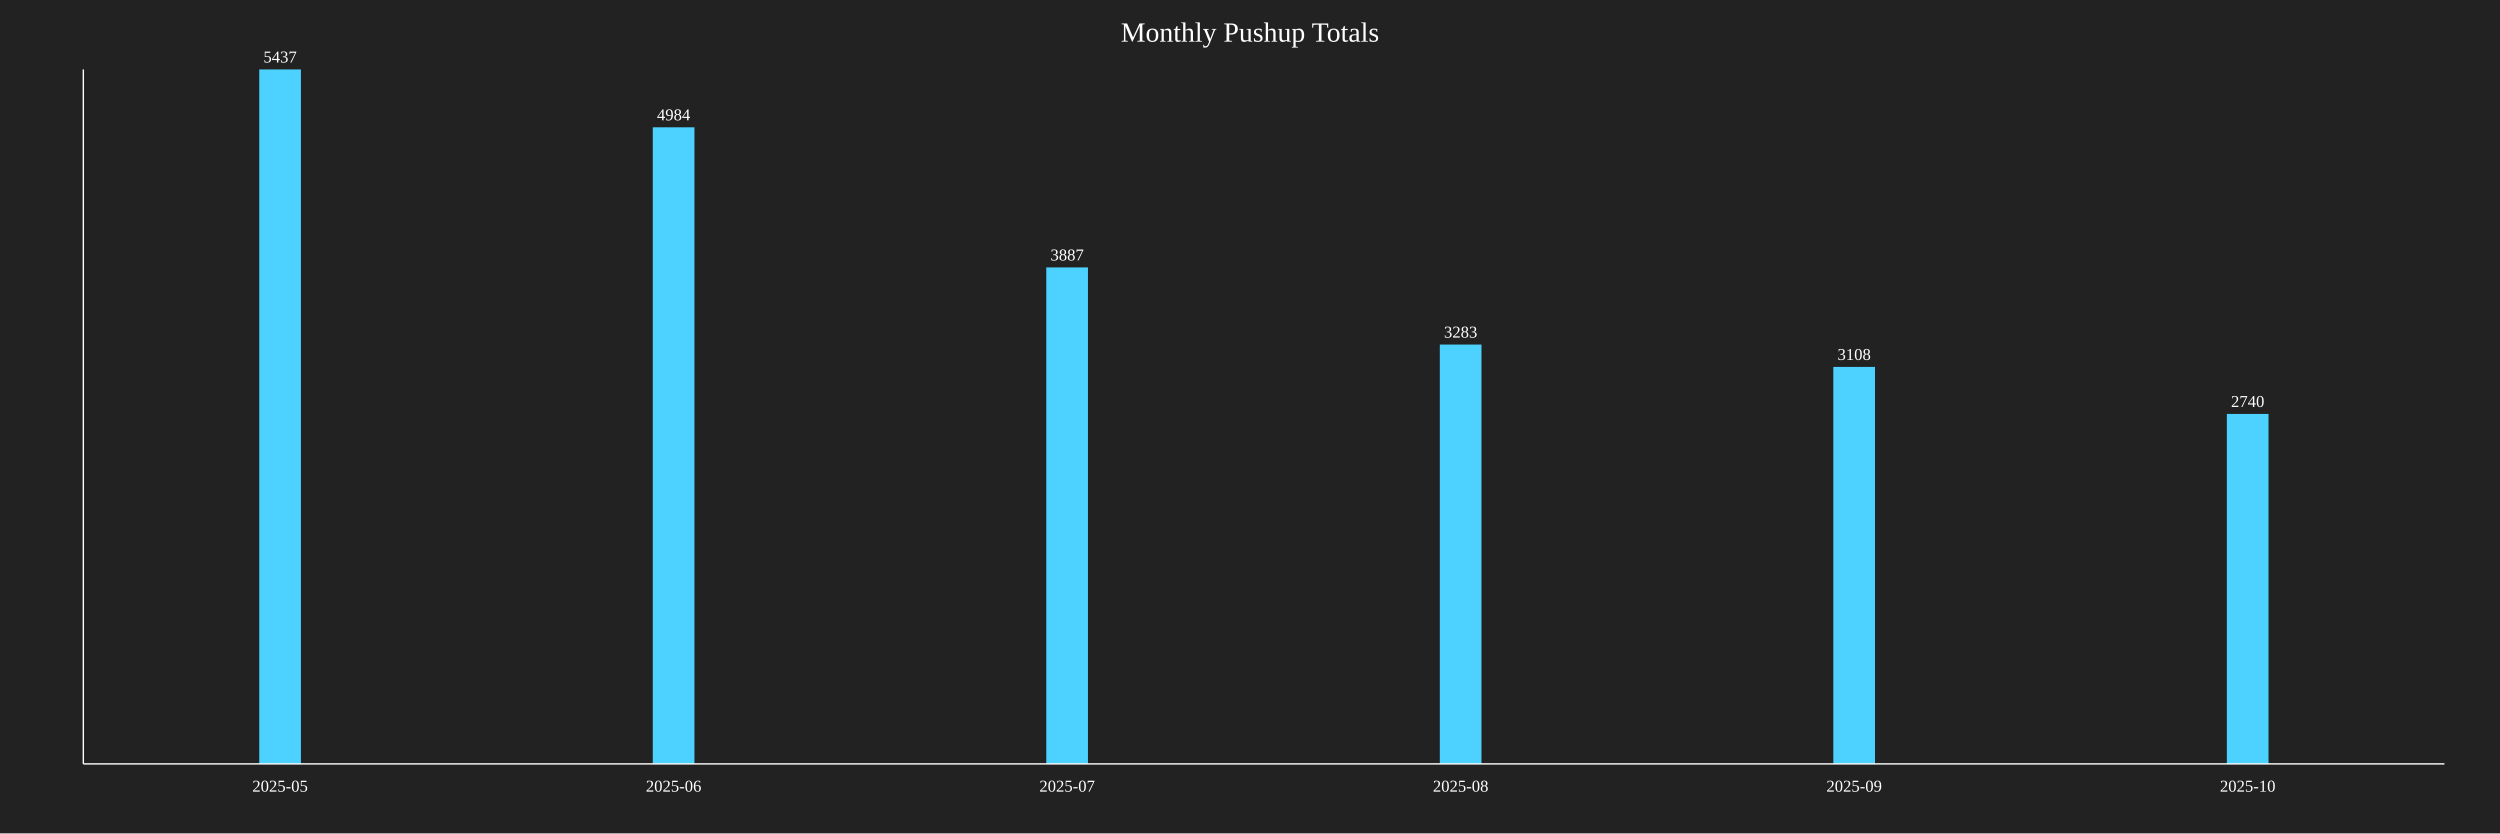
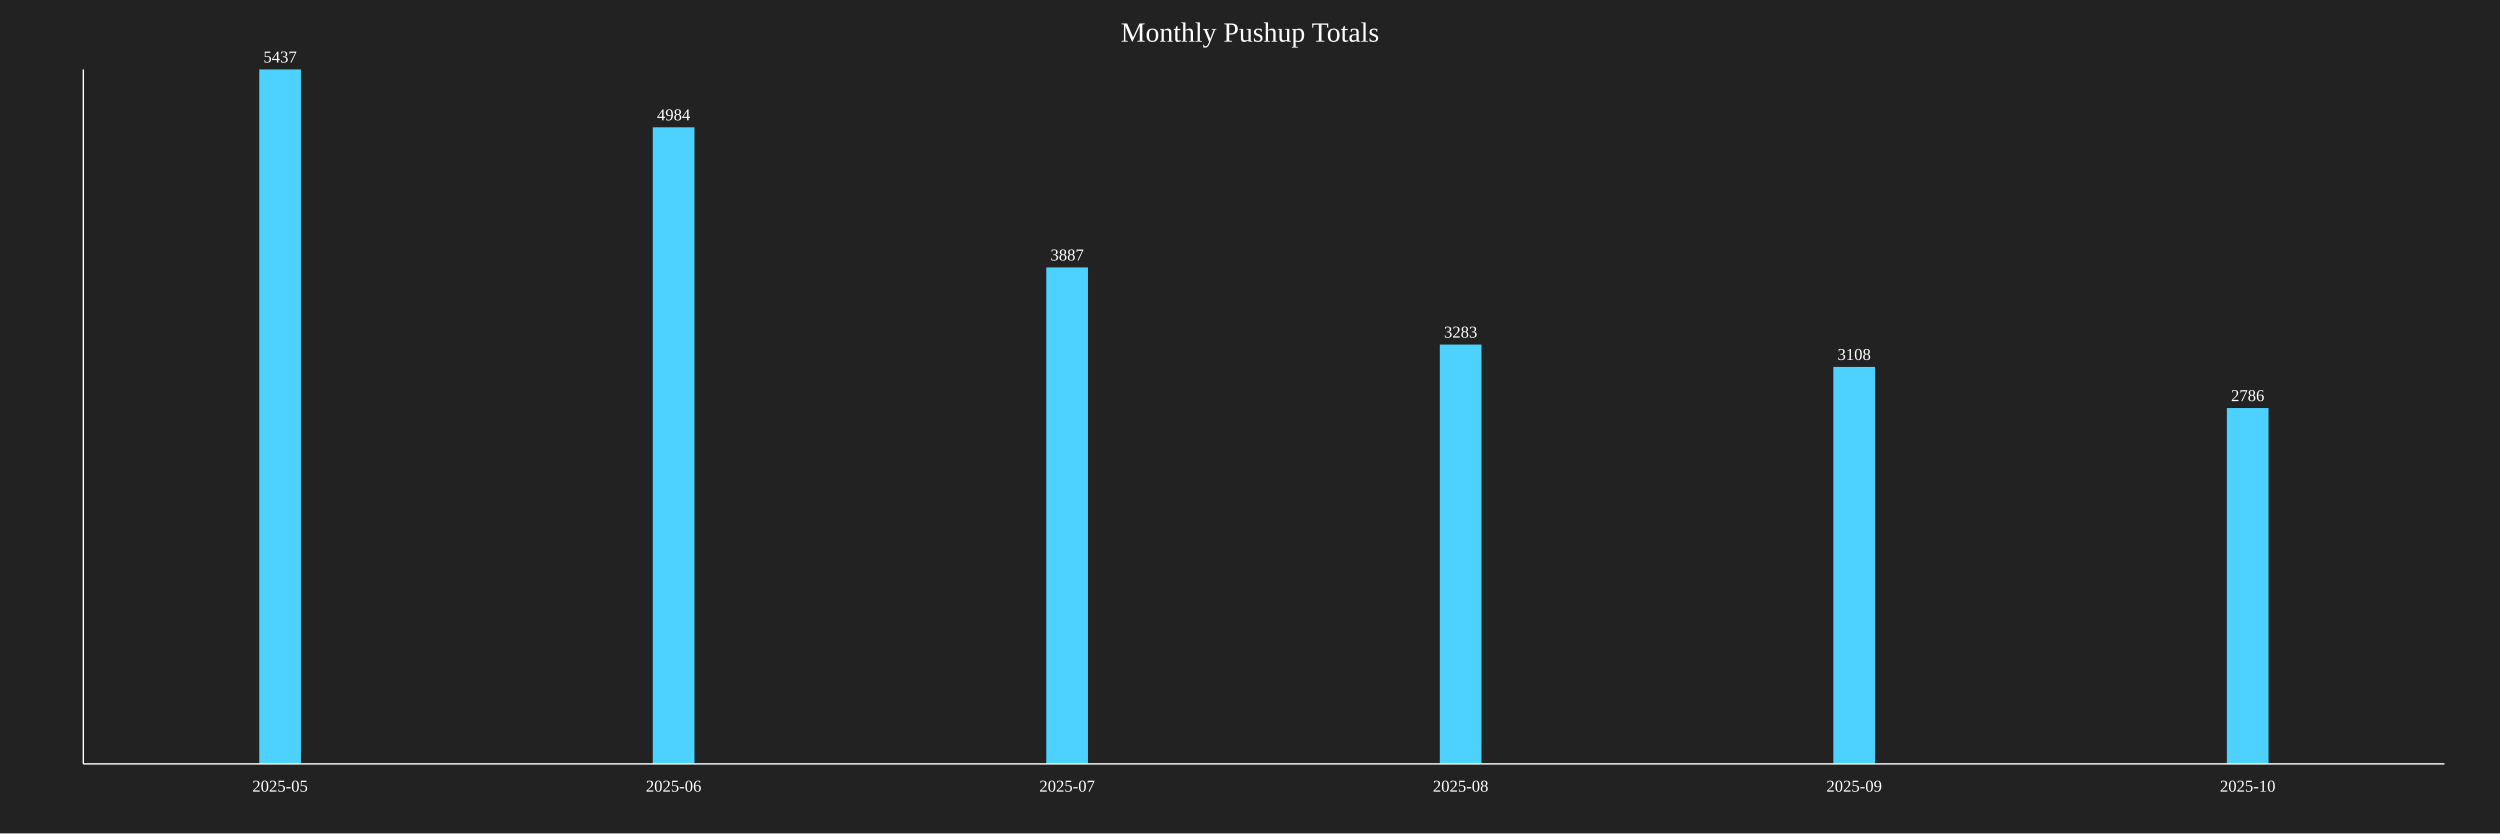
<svg xmlns="http://www.w3.org/2000/svg" baseProfile="full" height="600" version="1.1" width="1800">
  <defs />
  <rect fill="#222222" height="100%" width="100%" x="0" y="0" />
  <text fill="white" font-size="20" text-anchor="middle" x="900.0" y="30">Monthly Pushup Totals</text>
  <rect fill="#4DD2FF" height="500.0" width="30" x="186.667" y="50.0" />
  <text fill="white" font-size="12" text-anchor="middle" x="201.667" y="45.0">5437</text>
  <text fill="white" font-size="12" text-anchor="middle" x="201.667" y="570">2025-05</text>
  <rect fill="#4DD2FF" height="458.341" width="30" x="470.0" y="91.659" />
  <text fill="white" font-size="12" text-anchor="middle" x="485.0" y="86.659">4984</text>
  <text fill="white" font-size="12" text-anchor="middle" x="485.0" y="570">2025-06</text>
  <rect fill="#4DD2FF" height="357.458" width="30" x="753.333" y="192.542" />
  <text fill="white" font-size="12" text-anchor="middle" x="768.333" y="187.542">3887</text>
  <text fill="white" font-size="12" text-anchor="middle" x="768.333" y="570">2025-07</text>
  <rect fill="#4DD2FF" height="301.913" width="30" x="1036.667" y="248.087" />
  <text fill="white" font-size="12" text-anchor="middle" x="1051.667" y="243.087">3283</text>
  <text fill="white" font-size="12" text-anchor="middle" x="1051.667" y="570">2025-08</text>
  <rect fill="#4DD2FF" height="285.819" width="30" x="1320.0" y="264.181" />
  <text fill="white" font-size="12" text-anchor="middle" x="1335.0" y="259.181">3108</text>
  <text fill="white" font-size="12" text-anchor="middle" x="1335.0" y="570">2025-09</text>
-   <rect fill="#4DD2FF" height="251.977" width="30" x="1603.333" y="298.023" />
-   <text fill="white" font-size="12" text-anchor="middle" x="1618.333" y="293.023">2740</text>
+   <rect fill="#4DD2FF" height="256.207" width="30" x="1603.333" y="293.793" />
+   <text fill="white" font-size="12" text-anchor="middle" x="1618.333" y="288.793">2786</text>
  <text fill="white" font-size="12" text-anchor="middle" x="1618.333" y="570">2025-10</text>
  <line stroke="white" x1="60" x2="60" y1="50" y2="550" />
  <line stroke="white" x1="60" x2="1760" y1="550" y2="550" />
</svg>
